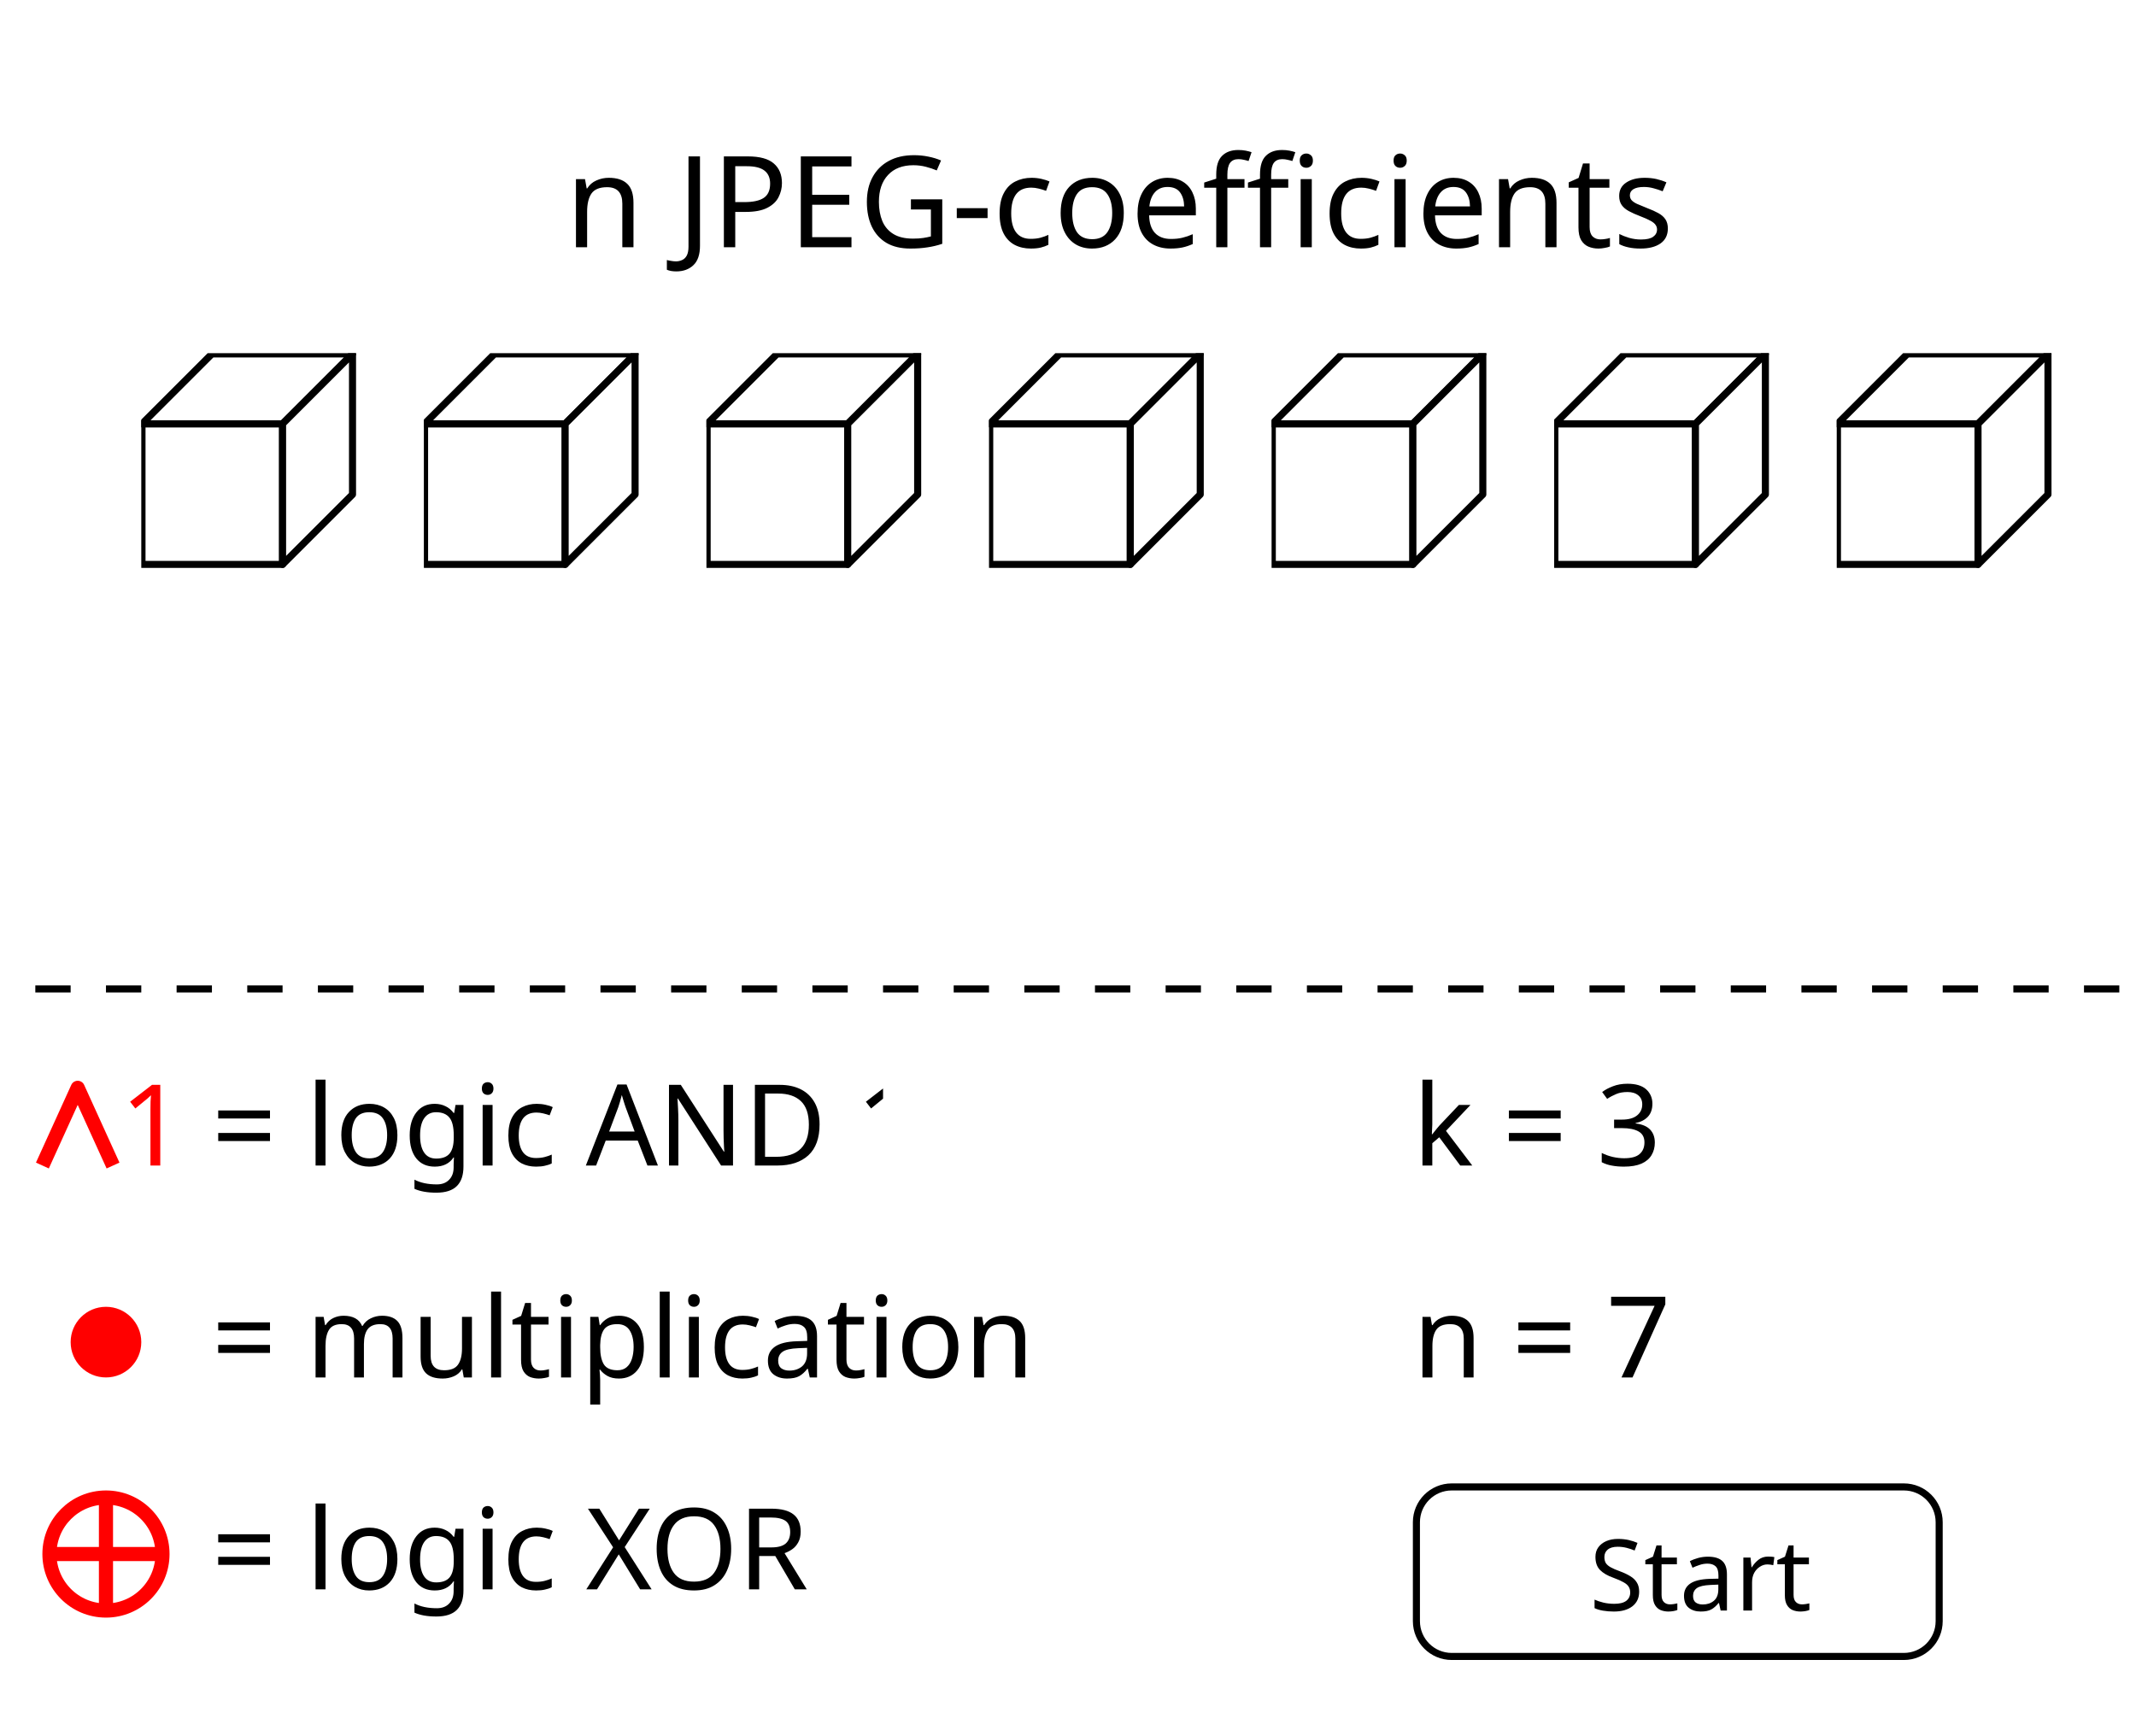
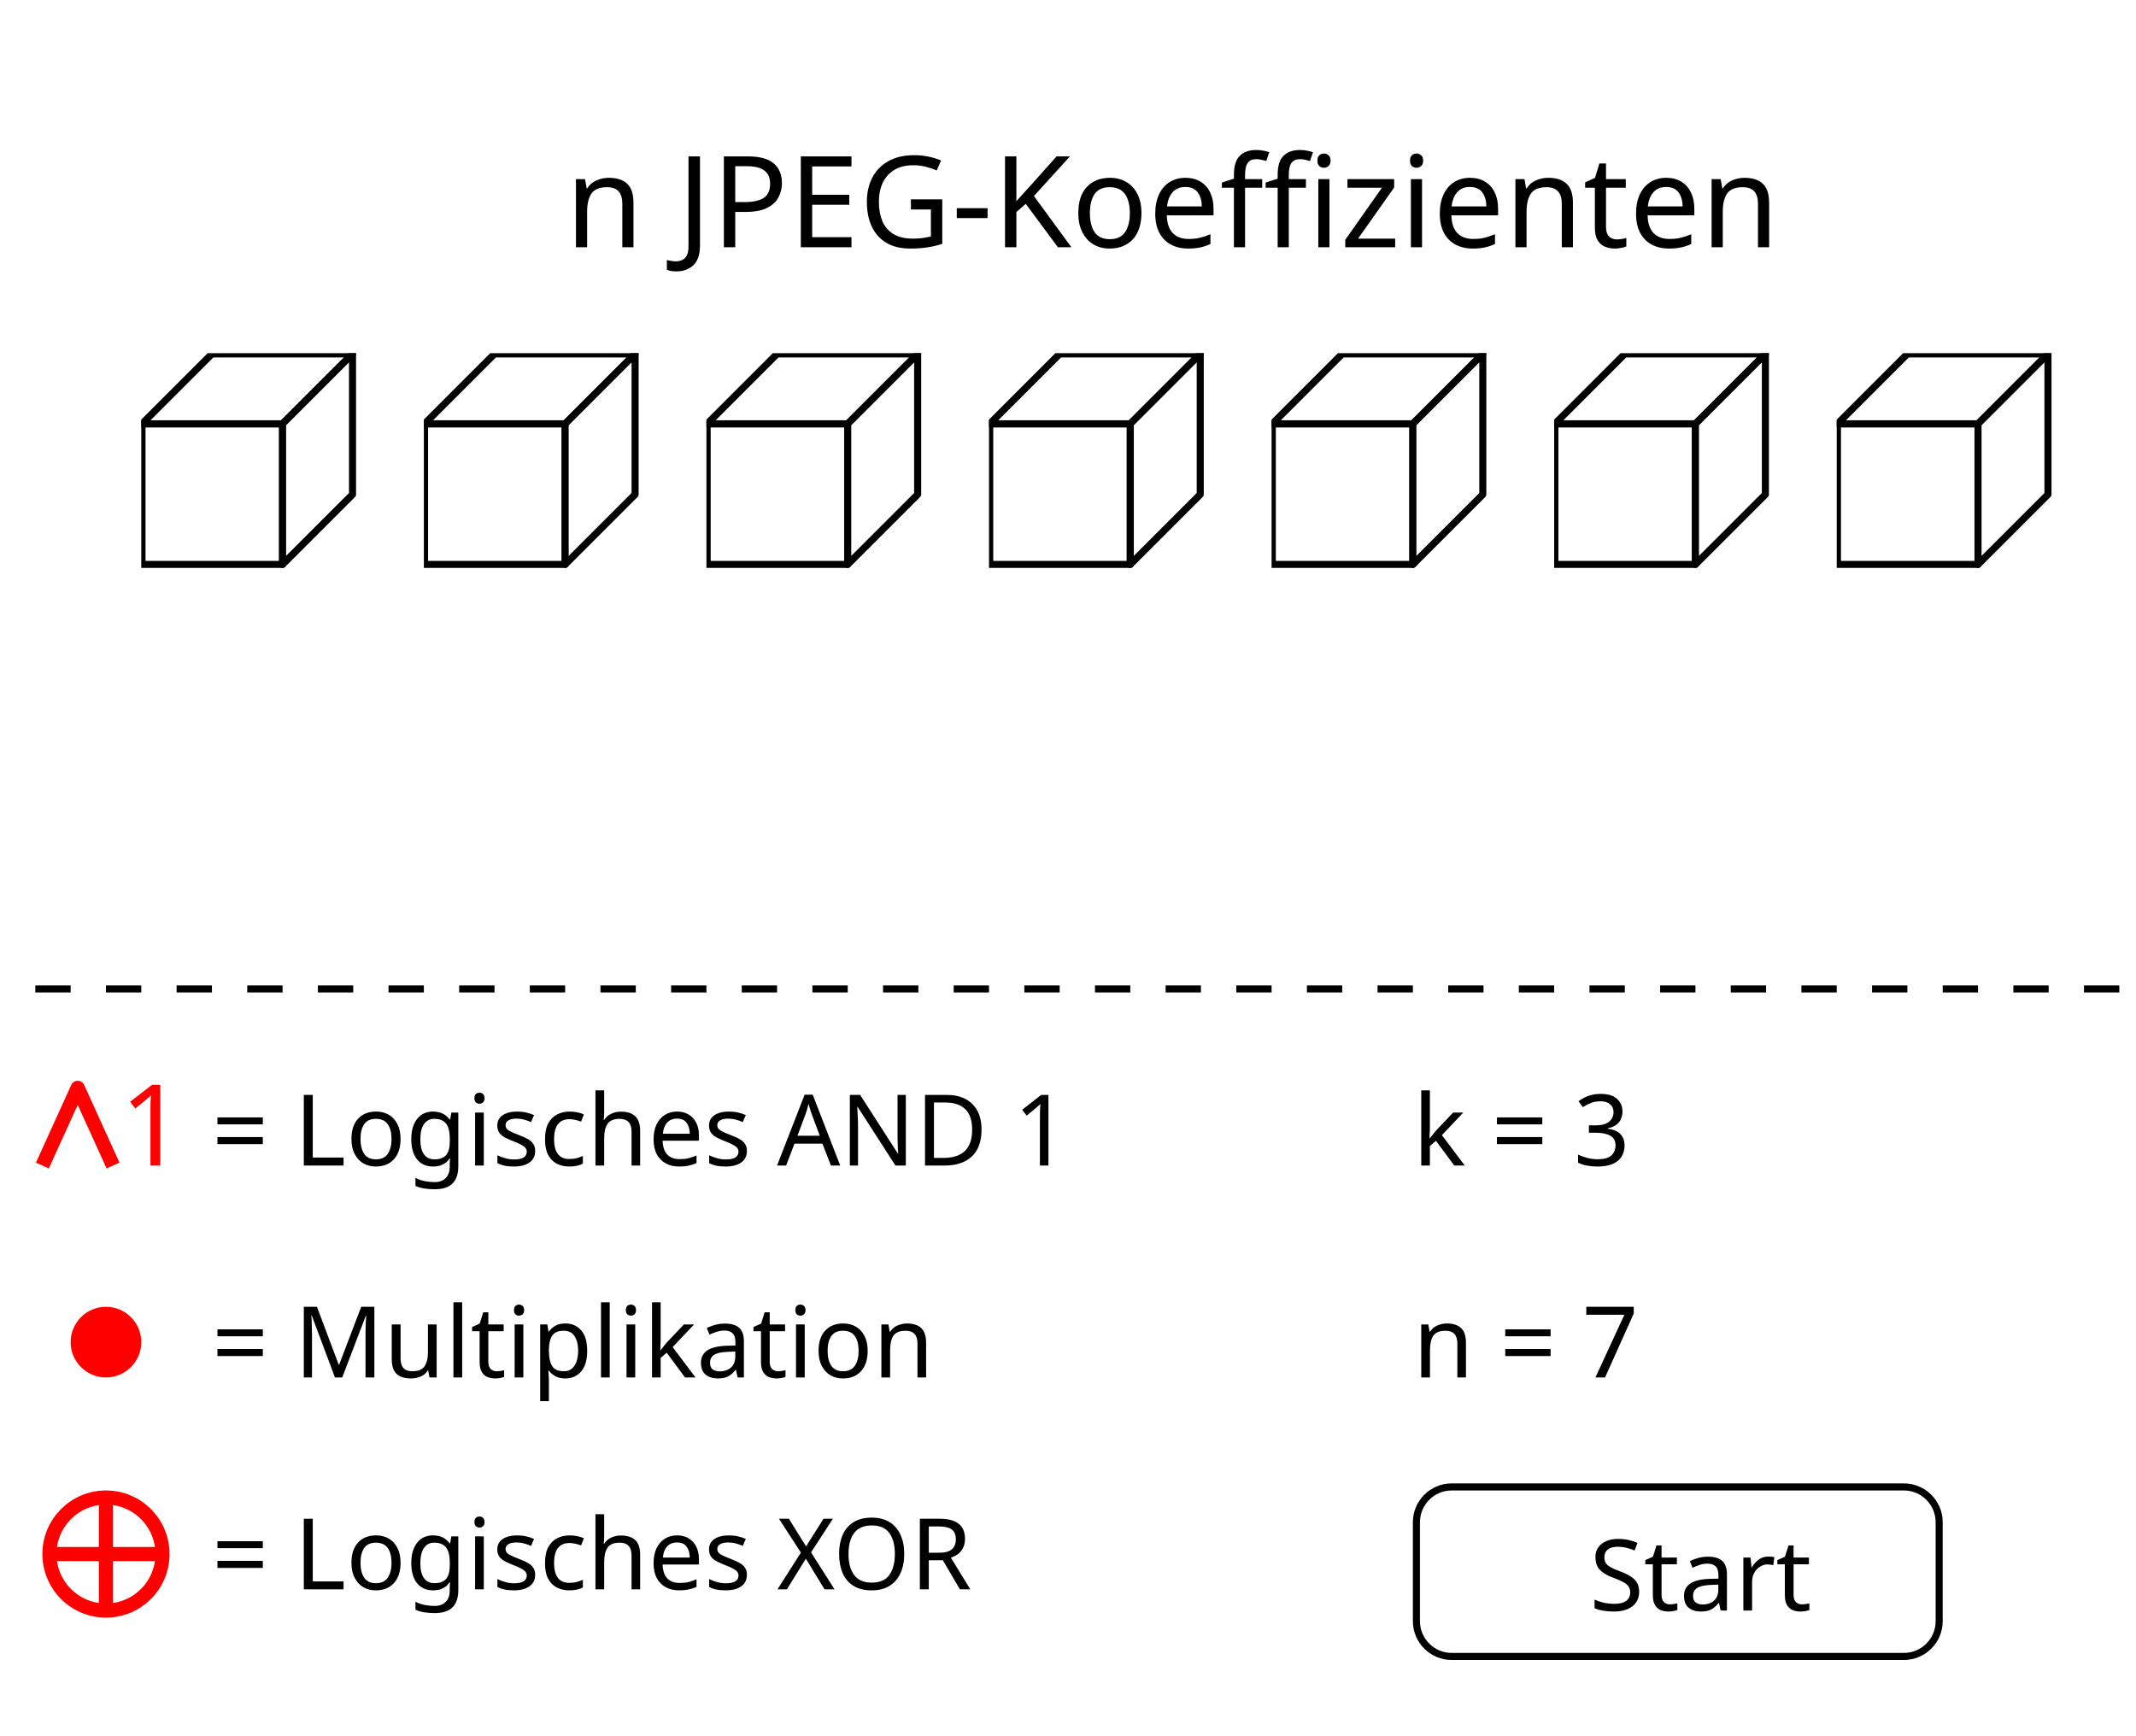
<svg xmlns="http://www.w3.org/2000/svg" xmlns:xlink="http://www.w3.org/1999/xlink" width="80mm" height="65mm" id="svg2">
  <defs id="defs4">
    <svg width="30" height="30" id="bit">
      <rect y="10" x="0.1" width="19.9" height="19.9" fill="white" stroke="black" />
      <polygon fill="white" stroke="black" points="0.1 10, 10 0.1, 29.9 0.1, 20 10" />
      <polygon fill="white" stroke="black" points="29.9 0.1, 29.9 20, 20 29.9, 20 10" />
    </svg>
    <svg width="30" height="30" id="zero">
      <text x="5" y="20" fill="black" style="font-size:18px;">
        0
        </text>
    </svg>
    <svg width="30" height="30" id="one">
      <text x="5" y="20" fill="black" style="font-size:18px;">
        1
        </text>
    </svg>
    <svg width="30" height="30" id="two">
      <text x="5" y="20" fill="black" style="font-size:18px;">
        2
        </text>
    </svg>
    <svg width="30" height="30" id="three">
      <text x="5" y="20" fill="black" style="font-size:18px;">
        3
        </text>
    </svg>
    <svg width="30" height="30" id="4">
      <text x="5" y="20" fill="black" style="font-size:18px;">
        4
        </text>
    </svg>
    <svg width="30" height="30" id="5">
      <text x="5" y="20" fill="black" style="font-size:18px;">
        5
        </text>
    </svg>
    <svg width="30" height="30" id="6">
      <text x="5" y="20" fill="black" style="font-size:18px;">
        6
        </text>
    </svg>
    <svg width="30" height="30" id="7">
      <text x="5" y="20" fill="black" style="font-size:18px;">
        7
        </text>
    </svg>
    <svg width="30" height="30" id="8">
      <text x="10" y="20" fill="black" style="font-size:18px;">
        8
        </text>
    </svg>
    <svg width="30" height="30" id="9">
      <text x="10" y="20" fill="black" style="font-size:18px;">
        9
        </text>
    </svg>
    <svg width="30" height="30" id="10">
      <text x="6" y="20" fill="black" style="font-size:18px;">
        10
        </text>
    </svg>
    <svg width="30" height="30" id="11">
      <text x="6" y="20" fill="black" style="font-size:18px;">
        11
        </text>
    </svg>
    <svg width="30" height="30" id="12">
      <text x="6" y="20" fill="black" style="font-size:18px;">
        12
        </text>
    </svg>
    <svg width="30" height="30" id="13">
      <text x="6" y="20" fill="black" style="font-size:18px;">
        13
        </text>
    </svg>
    <svg width="30" height="30" id="14">
      <text x="6" y="20" fill="black" style="font-size:18px;">
        14
        </text>
    </svg>
    <svg width="30" height="30" id="15">
      <text x="6" y="20" fill="black" style="font-size:18px;">
        15
        </text>
    </svg>
    <svg width="120" height="120" id="mat">
      <rect x="0" y="0" width="120" height="120" stroke="black" />
      <line x1="0" x2="120" y1="30" y2="30" stroke="black" />
      <line x1="0" x2="120" y1="60" y2="60" stroke="black" />
      <line x1="0" x2="120" y1="90" y2="90" stroke="black" />
      <line x1="30" x2="30" y1="0" y2="120" stroke="black" />
      <line x1="60" x2="60" y1="0" y2="120" stroke="black" />
      <line x1="90" x2="90" y1="0" y2="120" stroke="black" />
    </svg>
  </defs>
  <g style="fill:none;fill-rule:evenodd;stroke:none;stroke-width:1px;stroke-linecap:butt;stroke-linejoin:round;stroke-opacity:1;font-family:'sans';" id="g2383 " transform="scale(1)">
    <rect x="0" y="0" width="800" height="600" fill="white" />
    <use xlink:href="#bit" x="20" y="50">
      <animate attributeName="y" from="50" to="50" dur="0" begin="start.click" fill="freeze" />
      <animate attributeName="y" from="50" to="75" dur="1" begin="fade02.end+9" fill="freeze" id="mult01" />
    </use>
    <use xlink:href="#bit" x="60" y="50">
      <animate attributeName="x" from="60" to="60" dur="0" begin="start.click" fill="freeze" />
      <animate attributeName="y" from="50" to="50" dur="0" begin="start.click" fill="freeze" />
      <animate attributeName="y" from="50" to="75" dur="1" begin="mult01.end" fill="freeze" id="mult02" />
      <animate attributeName="x" from="60" to="20" dur="1.5" begin="mult07.end+1" fill="freeze" id="xor01" />
    </use>
    <use xlink:href="#bit" x="100" y="50">
      <animate attributeName="x" from="100" to="100" dur="0" begin="start.click" fill="freeze" />
      <animate attributeName="y" from="50" to="50" dur="0" begin="start.click" fill="freeze" />
      <animate attributeName="y" from="50" to="75" dur="1" begin="mult01.end+1" fill="freeze" id="mult03" />
      <animate attributeName="x" from="100" to="20" dur="3" begin="mult07.end+1" fill="freeze" id="xor02" />
    </use>
    <use xlink:href="#bit" x="140" y="50">
      <animate attributeName="x" from="140" to="140" dur="0" begin="start.click" fill="freeze" />
      <animate attributeName="y" from="50" to="50" dur="0" begin="start.click" fill="freeze" />
      <animate attributeName="y" from="50" to="75" dur="1" begin="mult01.end+2" fill="freeze" id="mult04" />
      <animate attributeName="x" from="140" to="20" dur="4.5" begin="mult07.end+1" fill="freeze" id="xor03" />
    </use>
    <use xlink:href="#bit" x="180" y="50">
      <animate attributeName="x" from="180" to="180" dur="0" begin="start.click" fill="freeze" />
      <animate attributeName="y" from="50" to="50" dur="0" begin="start.click" fill="freeze" />
      <animate attributeName="y" from="50" to="75" dur="1" begin="mult01.end+3" fill="freeze" id="mult05" />
      <animate attributeName="x" from="180" to="20" dur="6" begin="mult07.end+1" fill="freeze" id="xor04" />
    </use>
    <use xlink:href="#bit" x="220" y="50">
      <animate attributeName="x" from="220" to="220" dur="0" begin="start.click" fill="freeze" />
      <animate attributeName="y" from="50" to="50" dur="0" begin="start.click" fill="freeze" />
      <animate attributeName="y" from="50" to="75" dur="1" begin="mult01.end+4" fill="freeze" id="mult06" />
      <animate attributeName="x" from="220" to="20" dur="7.5" begin="mult07.end+1" fill="freeze" id="xor05" />
    </use>
    <use xlink:href="#bit" x="260" y="50">
      <animate attributeName="x" from="260" to="260" dur="0" begin="start.click" fill="freeze" />
      <animate attributeName="y" from="50" to="50" dur="0" begin="start.click" fill="freeze" />
      <animate attributeName="y" from="50" to="75" dur="1" begin="mult01.end+5" fill="freeze" id="mult07" />
      <animate attributeName="x" from="260" to="20" dur="9" begin="mult07.end+1" fill="freeze" id="xor06" />
    </use>
    <text x="80" y="35" fill="black" font-size="18px">
- n JPEG-coefficients
+ n JPEG-Koeffizienten
</text>
    <use xlink:href="#one" x="20" y="80" opacity="0">
      <animate attributeName="opacity" from="0" to="1" dur="1" begin="start.click" fill="freeze" id="fade01" />
      <animate attributeName="opacity" from="0" to="0" dur="0" begin="mult02.end" fill="freeze" />
    </use>
    <use xlink:href="#two" x="60" y="80" opacity="0">
      <animate attributeName="opacity" from="0" to="1" dur="1" begin="fade01.begin+0.2" fill="freeze" />
      <animate attributeName="opacity" from="0" to="0" dur="0" begin="mult03.end" fill="freeze" />
    </use>
    <use xlink:href="#three" x="100" y="80" opacity="0">
      <animate attributeName="opacity" from="0" to="1" dur="1" begin="fade01.begin+0.4" fill="freeze" />
      <animate attributeName="opacity" from="0" to="0" dur="0" begin="mult04.end" fill="freeze" />
    </use>
    <use xlink:href="#4" x="140" y="80" opacity="0">
      <animate attributeName="opacity" from="0" to="1" dur="1" begin="fade01.begin+0.6" fill="freeze" />
      <animate attributeName="opacity" from="0" to="0" dur="0" begin="mult05.end" fill="freeze" />
    </use>
    <use xlink:href="#5" x="180" y="80" opacity="0">
      <animate attributeName="opacity" from="0" to="1" dur="1" begin="fade01.begin+0.8" fill="freeze" />
      <animate attributeName="opacity" from="0" to="0" dur="0" begin="mult06.end" fill="freeze" />
    </use>
    <use xlink:href="#6" x="220" y="80" opacity="0">
      <animate attributeName="opacity" from="0" to="1" dur="1" begin="fade01.begin+1" fill="freeze" />
      <animate attributeName="opacity" from="0" to="0" dur="0" begin="mult07.end" fill="freeze" />
    </use>
    <use xlink:href="#7" x="260" y="80" opacity="0">
      <animate attributeName="opacity" from="0" to="1" dur="1" begin="fade01.begin+1.2" fill="freeze" id="fade02" />
      <animate attributeName="opacity" from="0" to="0" dur="0" begin="mult07.end+1" fill="freeze" />
    </use>
    <circle cx="30" cy="95" r="5" fill="red" opacity="0">
      <animate attributeName="cx" from="30" to="30" dur="0" begin="start.click" fill="freeze" />
      <animate attributeName="opacity" from="1" to="1" dur="0" begin="mult01.end" fill="freeze" />
      <animate attributeName="cx" from="70" to="70" dur="0" begin="mult02.end" fill="freeze" />
      <animate attributeName="cx" from="110" to="110" dur="0" begin="mult03.end" fill="freeze" />
      <animate attributeName="cx" from="150" to="150" dur="0" begin="mult04.end" fill="freeze" />
      <animate attributeName="cx" from="190" to="190" dur="0" begin="mult05.end" fill="freeze" />
      <animate attributeName="cx" from="230" to="230" dur="0" begin="mult06.end" fill="freeze" />
      <animate attributeName="cx" from="270" to="270" dur="0" begin="mult07.end" fill="freeze" />
      <animate attributeName="opacity" from="0" to="0" dur="0" begin="mult07.end+1" fill="freeze" />
    </circle>
    <svg width="20" height="15" x="20" y="60" opacity="0">
      <path d="M 1 15 L 6 4 11 15" stroke="red" stroke-width="2" />
      <text x="12" y="15" fill="red" font-size="16px">
1
</text>
      <animate attributeName="x" from="20" to="20" dur="0" begin="start.click" fill="freeze" />
      <animate attributeName="opacity" from="1" to="1" dur="0" begin="fade02.end+1" fill="freeze" id="and01" />
      <animate attributeName="x" from="60" to="60" dur="0" begin="fade02.end+2" fill="freeze" />
      <animate attributeName="x" from="100" to="100" dur="0" begin="fade02.end+3" fill="freeze" />
      <animate attributeName="x" from="140" to="140" dur="0" begin="fade02.end+4" fill="freeze" />
      <animate attributeName="x" from="180" to="180" dur="0" begin="fade02.end+5" fill="freeze" />
      <animate attributeName="x" from="220" to="220" dur="0" begin="fade02.end+6" fill="freeze" />
      <animate attributeName="x" from="260" to="260" dur="0" begin="fade02.end+7" fill="freeze" />
      <animate attributeName="opacity" from="0" to="0" dur="0" begin="fade02.end+8" fill="freeze" />
    </svg>
    <svg id="xor" width="30" height="30" x="20" y="75" opacity="0">
      <set attributeName="opacity" to="1" dur="1" begin="xor01.end;xor02.end;xor03.end;xor04.end;xor05.end;xor06.end;" />
      <circle cx="10" cy="20" r="8" stroke="red" stroke-width="2" />
      <path d="M 10 12 l 0 16 M 2 20 l 16 0" stroke="red" stroke-width="2" />
    </svg>
    <text x="60" y="100" fill="black" font-size="14px" opacity="0">
- hash of length k
+ Hash der Länge k
<set attributeName="opacity" to="0" dur="0" fill="freeze" begin="start.click" />
      <set attributeName="opacity" to="1" dur="0" fill="freeze" begin="xor06.end+1" />
    </text>
    <text x="120" y="125" fill="black" font-size="18px" opacity="0">
- iterator i
+ Iterator i
<animate attributeName="opacity" from="0" to="0" dur="0" begin="start.click" fill="freeze" />
      <animate attributeName="opacity" from="0" to="1" dur="1" begin="fade01.begin" fill="freeze" />
    </text>
    <path d="M 5 140 l 300 0" stroke="black" stroke-dasharray="5,5" />
-     <svg width="120" height="20" x="5" y="150">
+     <svg width="170" height="20" x="5" y="150">
      <path d="M 1 15 L 6 4 11 15" stroke="red" stroke-width="2" />
      <text x="12" y="15" fill="red" font-size="16px">
1
</text>
-       <text x="25" y="15" fill="black" font-size="16px">
- = logic AND 1
+       <text x="25" y="15" fill="black" font-size="14px">
+ = Logisches AND 1
</text>
    </svg>
    <svg width="150" height="20" x="5" y="180">
      <circle cx="10" cy="10" r="5" fill="red" />
-       <text x="25" y="15" fill="black" font-size="16px">
- = multiplication
+       <text x="25" y="15" fill="black" font-size="14px">
+ = Multiplikation
</text>
    </svg>
    <svg width="150" height="30" x="5" y="200">
      <circle cx="10" cy="20" r="8" stroke="red" stroke-width="2" />
      <path d="M 10 12 l 0 16 M 2 20 l 16 0" stroke="red" stroke-width="2" />
-       <text x="25" y="25" fill="black" font-size="16px">
- = logic XOR
- </text>
-     </svg>
-     <text x="200" y="165" fill="black" font-size="16px">
+       <text x="25" y="25" fill="black" font-size="14px">
+ = Logisches XOR
+ </text>
+     </svg>
+     <text x="200" y="165" fill="black" font-size="14px">
k = 3
</text>
-     <text x="200" y="195" fill="black" font-size="16px">
+     <text x="200" y="195" fill="black" font-size="14px">
n = 7
</text>
    <svg height="25" width="75" x="200" y="210" id="start">
      <set attributeName="x" to="-100" begin="start.click" />
      <set attributeName="x" to="200" begin="xor06.end+2" />
      <rect height="24" width="74" x="0.5" y="0.5" rx="5" ry="5" stroke="black" fill="white" />
      <text fill="black" x="25" y="18" style="font-size:14px;">
Start
</text>
    </svg>
  </g>
</svg>
